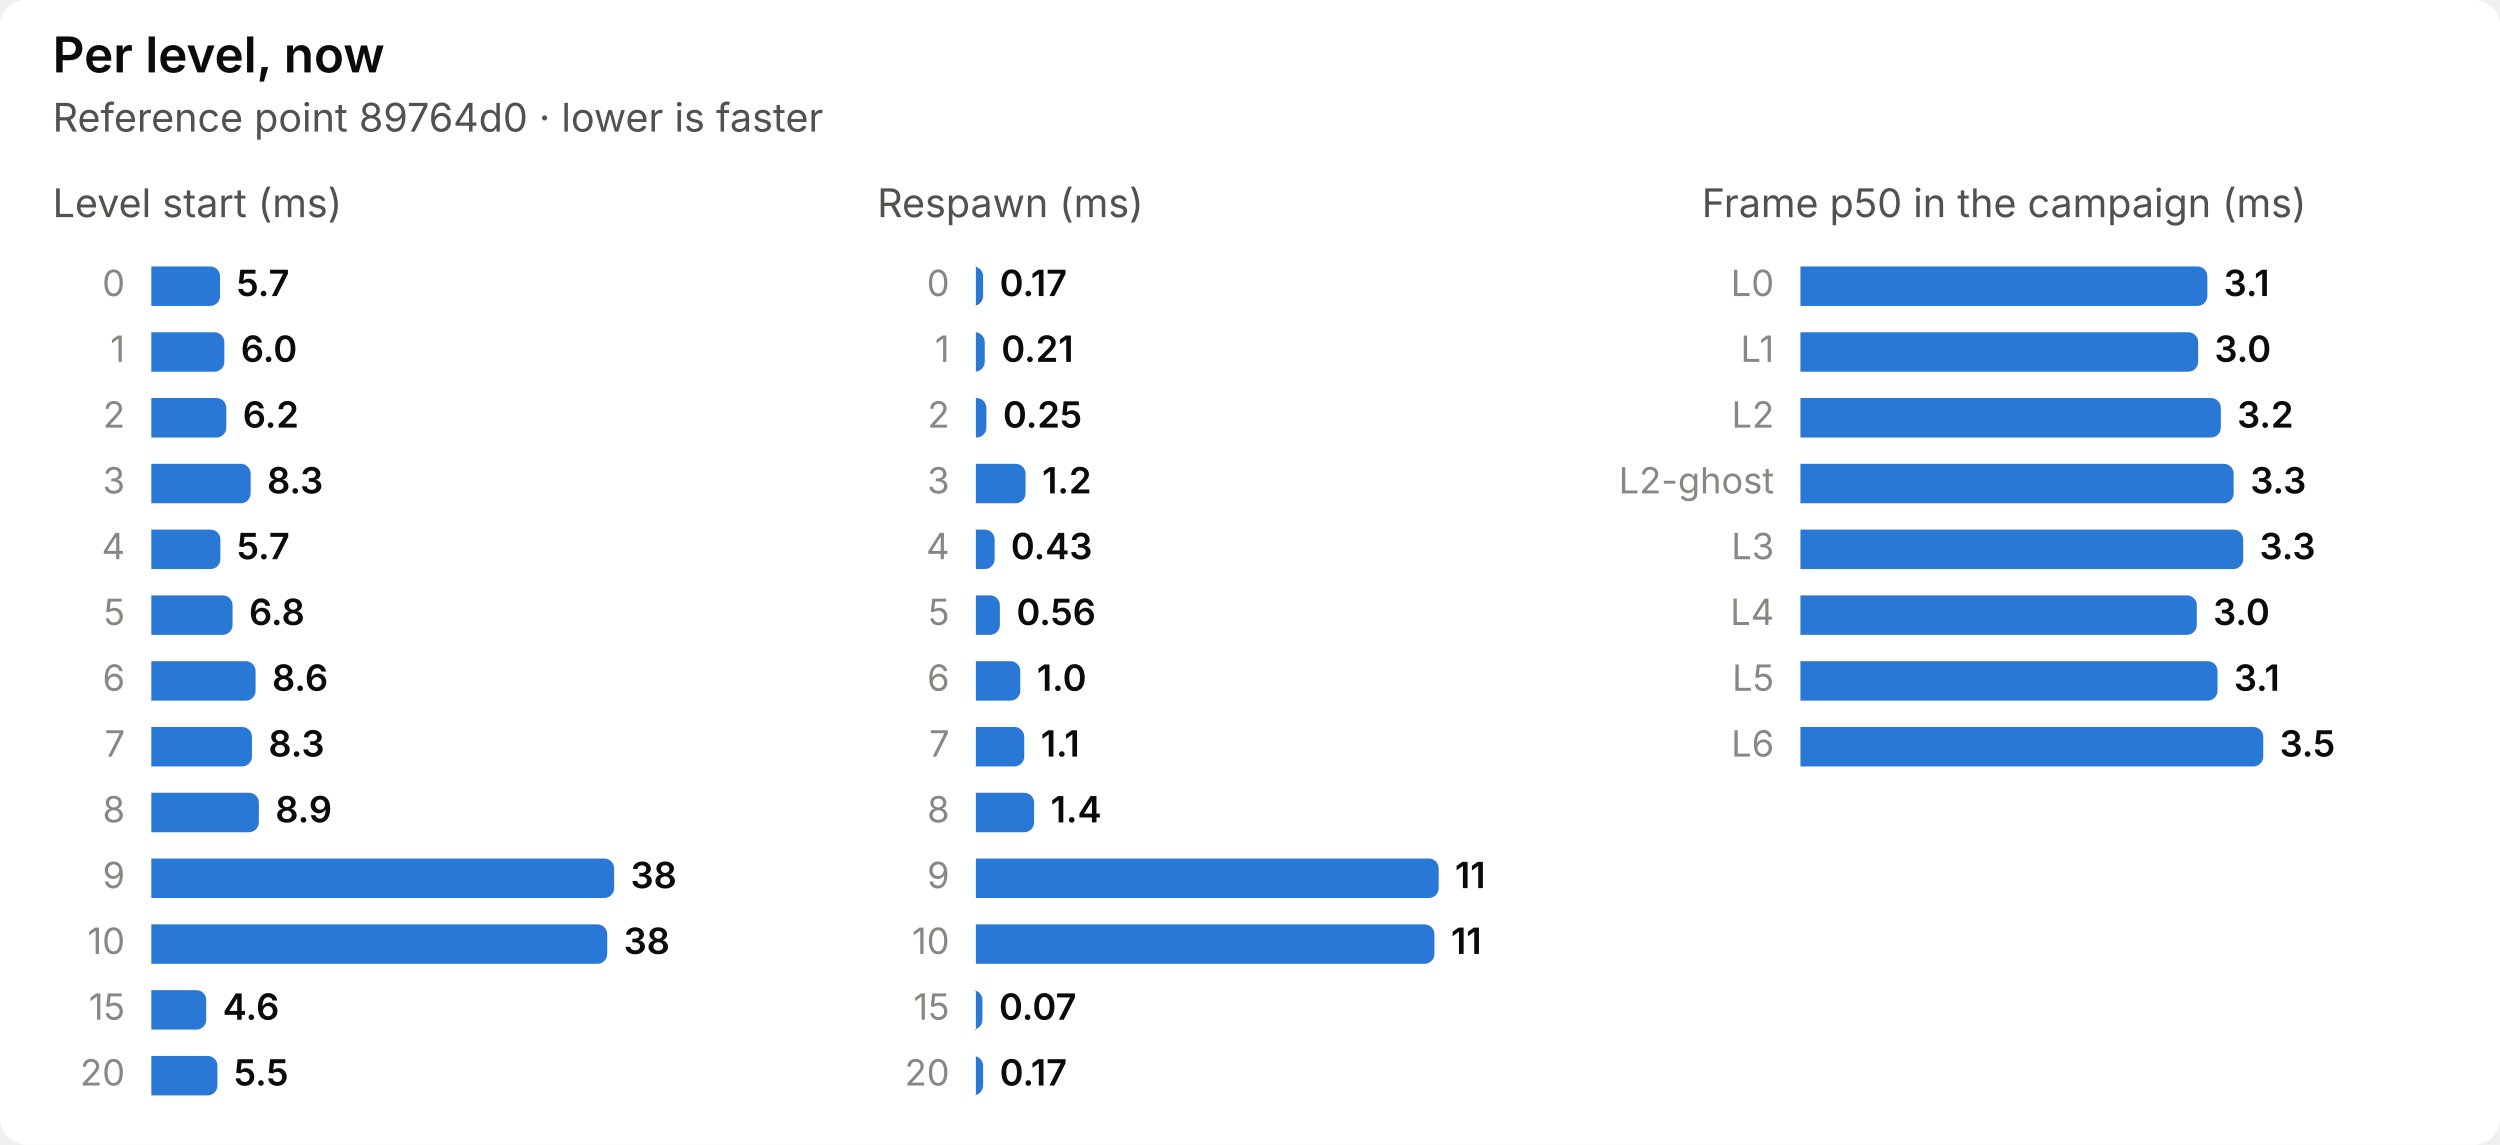
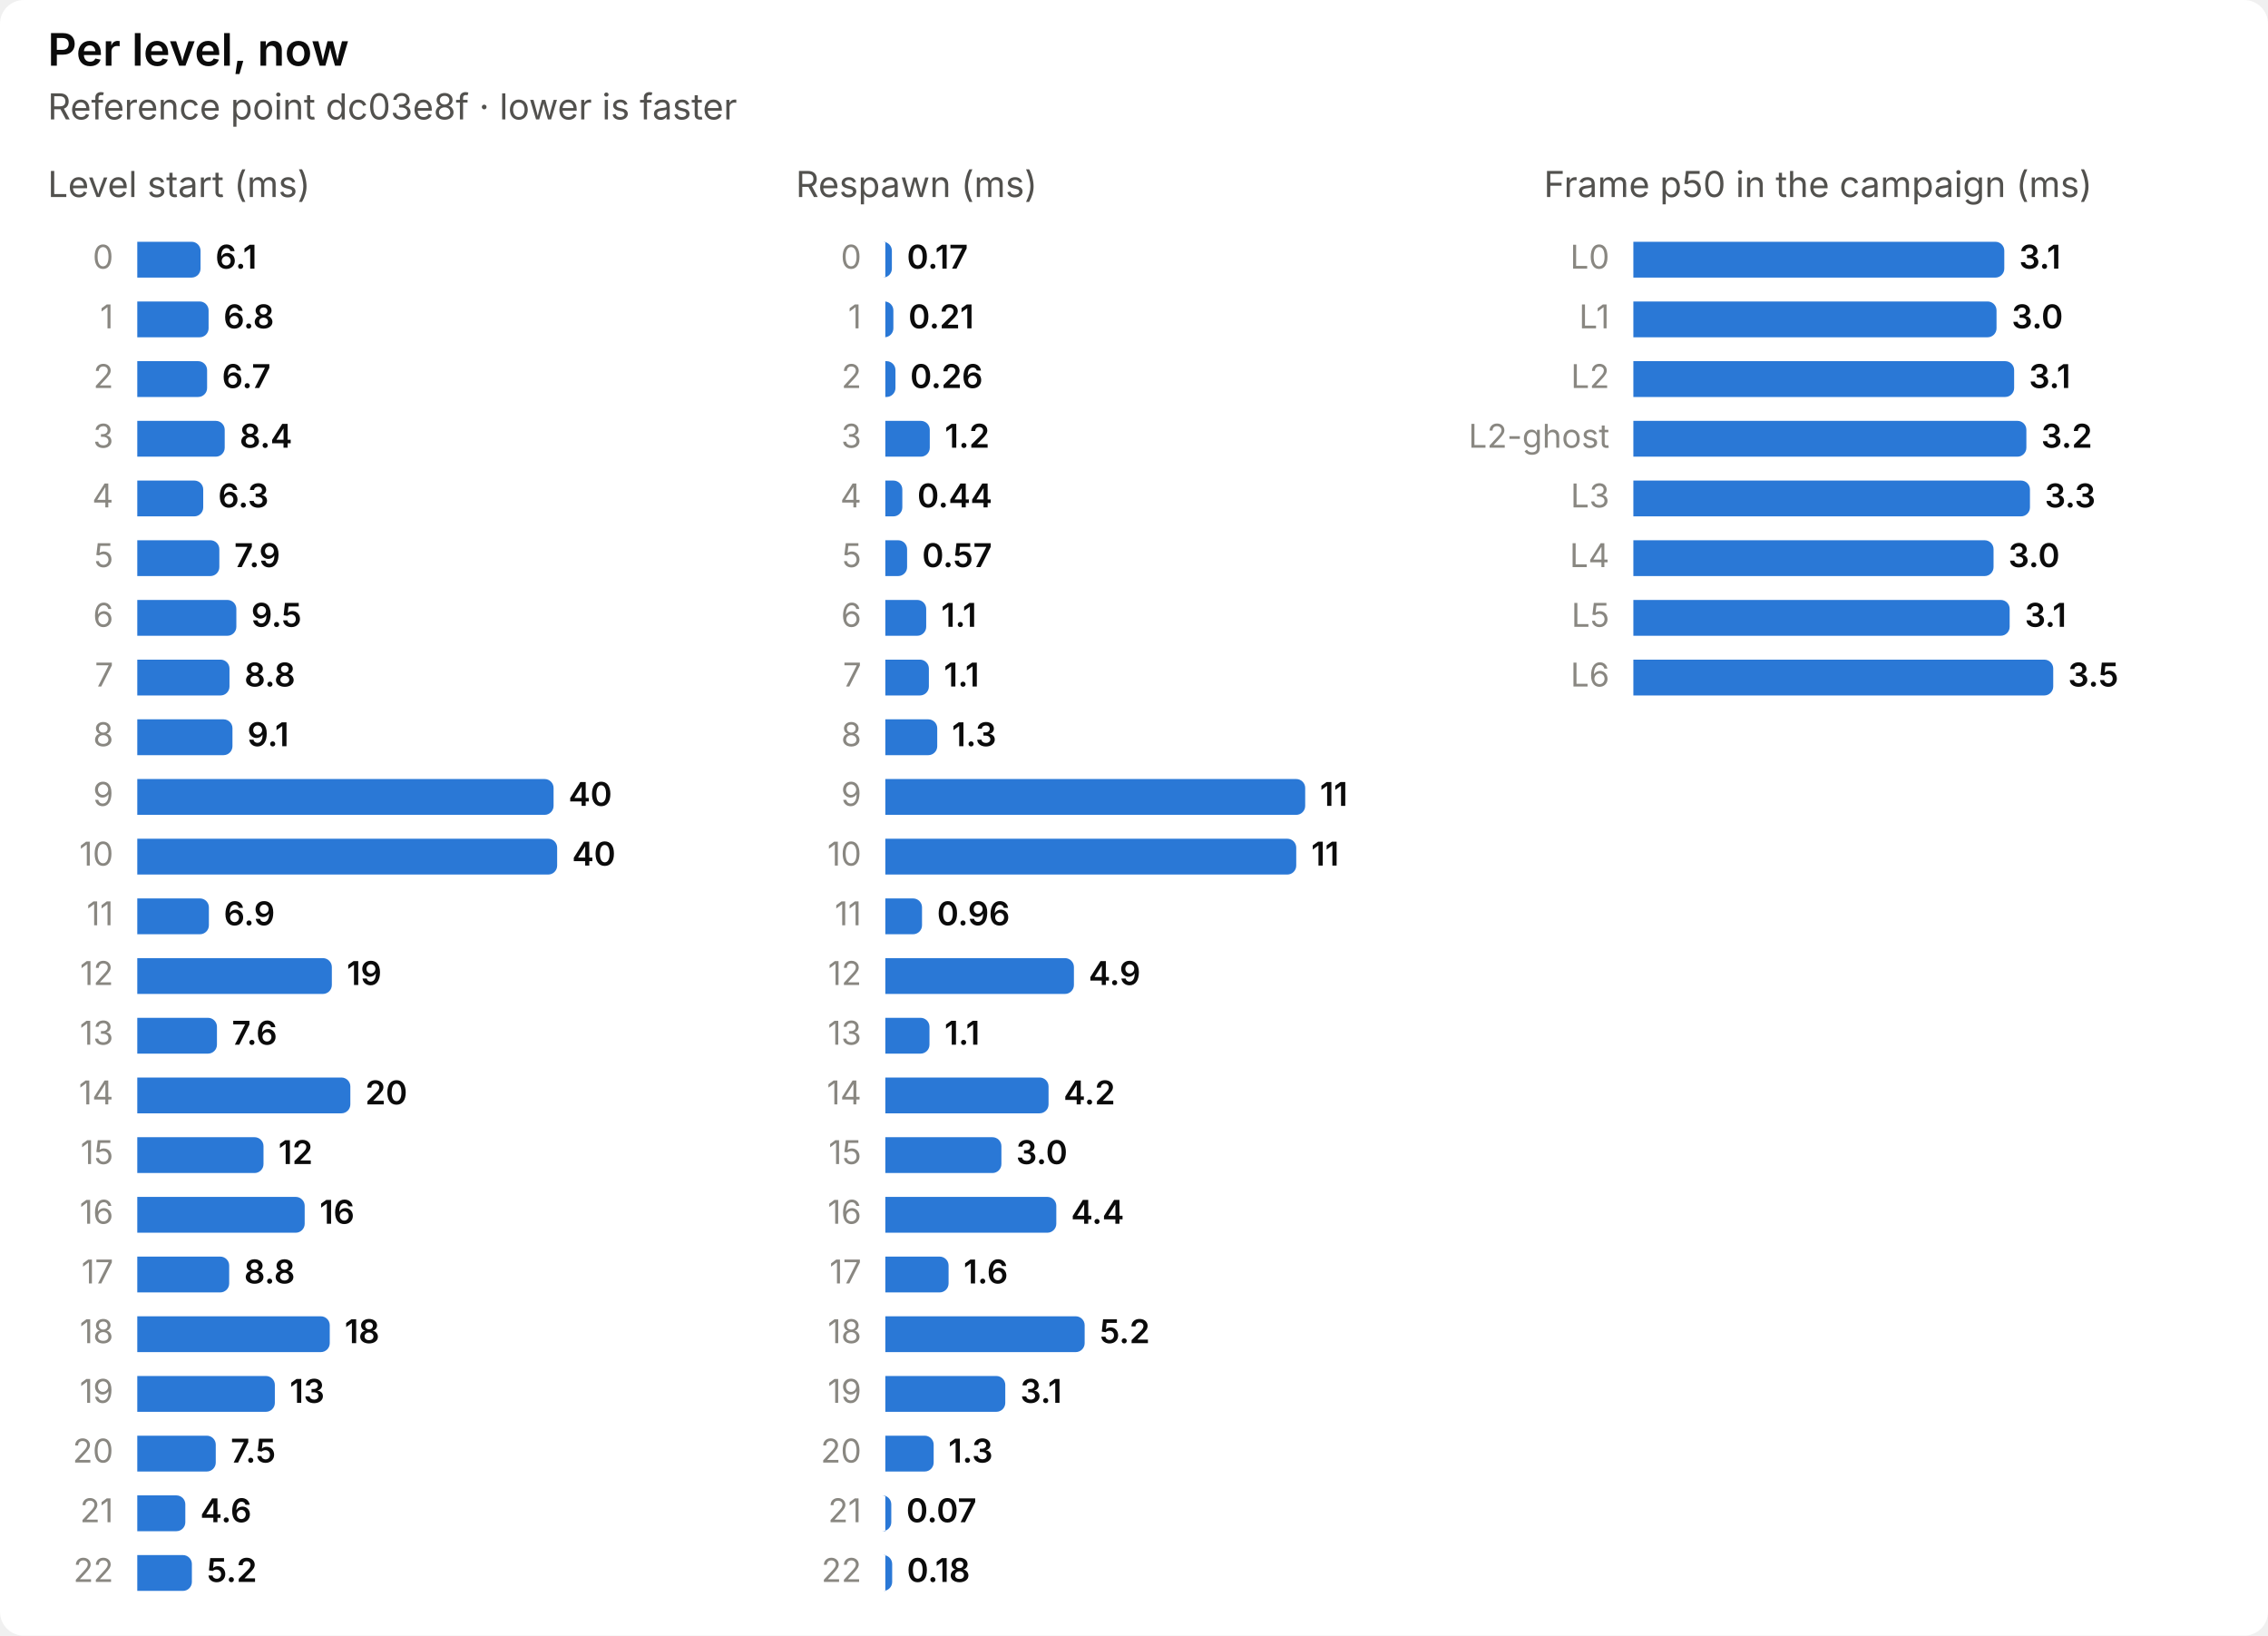
- <svg xmlns="http://www.w3.org/2000/svg" viewBox="0 0 760 348" width="760" height="348" role="img">
+ <svg xmlns="http://www.w3.org/2000/svg" viewBox="0 0 760 548" width="760" height="548" role="img">
  <style>text{font-family:system-ui,-apple-system,"Segoe UI",sans-serif}.t{font-size:15px;font-weight:600;fill:#0b0b0b} .s{font-size:12px;fill:#52514e}.a{font-size:11px;fill:#898781} .v{font-size:11px;font-weight:600;fill:#0b0b0b}.g{stroke:#e1e0d9;stroke-width:1} .b{stroke:#c3c2b7;stroke-width:1}.band{fill:#0b0b0b;fill-opacity:0.035} .tick{stroke:#898781;stroke-width:1}.l1{stroke:#2a78d6} .d1{fill:#2a78d6} .l2{stroke:#eb6834} .d2{fill:#eb6834}.ring{stroke:#ffffff;stroke-width:2}</style>
  <rect width="100%" height="100%" rx="8" fill="#ffffff" />
  <text class="t" x="16" y="22">Per level, now</text>
-   <text class="s" x="16" y="40">Reference point 89764d0 · lower is faster</text>
+   <text class="s" x="16" y="40">Reference point dc03e8f · lower is faster</text>
  <text class="s" x="16.0" y="66">Level start (ms)</text>
  <text class="a" x="38.0" y="90" text-anchor="end">0</text>
-   <path class="d1" d="M46.0,81h17.9a3,3 0 0 1 3,3v6a3,3 0 0 1 -3,3h-17.9z" />
-   <text class="v" x="71.9" y="90">5.7</text>
+   <path class="d1" d="M46.0,81h18.2a3,3 0 0 1 3,3v6a3,3 0 0 1 -3,3h-18.2z" />
+   <text class="v" x="72.2" y="90">6.1</text>
  <text class="a" x="38.0" y="110" text-anchor="end">1</text>
-   <path class="d1" d="M46.0,101h19.2a3,3 0 0 1 3,3v6a3,3 0 0 1 -3,3h-19.2z" />
-   <text class="v" x="73.2" y="110">6.0</text>
+   <path class="d1" d="M46.0,101h20.9a3,3 0 0 1 3,3v6a3,3 0 0 1 -3,3h-20.9z" />
+   <text class="v" x="74.9" y="110">6.8</text>
  <text class="a" x="38.0" y="130" text-anchor="end">2</text>
-   <path class="d1" d="M46.0,121h19.8a3,3 0 0 1 3,3v6a3,3 0 0 1 -3,3h-19.8z" />
-   <text class="v" x="73.8" y="130">6.2</text>
+   <path class="d1" d="M46.0,121h20.4a3,3 0 0 1 3,3v6a3,3 0 0 1 -3,3h-20.4z" />
+   <text class="v" x="74.4" y="130">6.7</text>
  <text class="a" x="38.0" y="150" text-anchor="end">3</text>
-   <path class="d1" d="M46.0,141h27.2a3,3 0 0 1 3,3v6a3,3 0 0 1 -3,3h-27.2z" />
-   <text class="v" x="81.2" y="150">8.3</text>
+   <path class="d1" d="M46.0,141h26.3a3,3 0 0 1 3,3v6a3,3 0 0 1 -3,3h-26.3z" />
+   <text class="v" x="80.3" y="150">8.4</text>
  <text class="a" x="38.0" y="170" text-anchor="end">4</text>
-   <path class="d1" d="M46.0,161h18.0a3,3 0 0 1 3,3v6a3,3 0 0 1 -3,3h-18.0z" />
-   <text class="v" x="72.0" y="170">5.7</text>
+   <path class="d1" d="M46.0,161h19.1a3,3 0 0 1 3,3v6a3,3 0 0 1 -3,3h-19.1z" />
+   <text class="v" x="73.1" y="170">6.3</text>
  <text class="a" x="38.0" y="190" text-anchor="end">5</text>
-   <path class="d1" d="M46.0,181h21.7a3,3 0 0 1 3,3v6a3,3 0 0 1 -3,3h-21.7z" />
-   <text class="v" x="75.7" y="190">6.8</text>
+   <path class="d1" d="M46.0,181h24.5a3,3 0 0 1 3,3v6a3,3 0 0 1 -3,3h-24.5z" />
+   <text class="v" x="78.5" y="190">7.9</text>
  <text class="a" x="38.0" y="210" text-anchor="end">6</text>
-   <path class="d1" d="M46.0,201h28.7a3,3 0 0 1 3,3v6a3,3 0 0 1 -3,3h-28.7z" />
-   <text class="v" x="82.7" y="210">8.6</text>
+   <path class="d1" d="M46.0,201h30.2a3,3 0 0 1 3,3v6a3,3 0 0 1 -3,3h-30.2z" />
+   <text class="v" x="84.2" y="210">9.5</text>
  <text class="a" x="38.0" y="230" text-anchor="end">7</text>
-   <path class="d1" d="M46.0,221h27.6a3,3 0 0 1 3,3v6a3,3 0 0 1 -3,3h-27.6z" />
-   <text class="v" x="81.6" y="230">8.3</text>
+   <path class="d1" d="M46.0,221h27.9a3,3 0 0 1 3,3v6a3,3 0 0 1 -3,3h-27.9z" />
+   <text class="v" x="81.9" y="230">8.8</text>
  <text class="a" x="38.0" y="250" text-anchor="end">8</text>
-   <path class="d1" d="M46.0,241h29.7a3,3 0 0 1 3,3v6a3,3 0 0 1 -3,3h-29.7z" />
-   <text class="v" x="83.7" y="250">8.9</text>
+   <path class="d1" d="M46.0,241h28.9a3,3 0 0 1 3,3v6a3,3 0 0 1 -3,3h-28.9z" />
+   <text class="v" x="82.9" y="250">9.1</text>
  <text class="a" x="38.0" y="270" text-anchor="end">9</text>
-   <path class="d1" d="M46.0,261h137.7a3,3 0 0 1 3,3v6a3,3 0 0 1 -3,3h-137.7z" />
-   <text class="v" x="191.7" y="270">38</text>
+   <path class="d1" d="M46.0,261h136.5a3,3 0 0 1 3,3v6a3,3 0 0 1 -3,3h-136.5z" />
+   <text class="v" x="190.5" y="270">40</text>
  <text class="a" x="38.0" y="290" text-anchor="end">10</text>
-   <path class="d1" d="M46.0,281h135.6a3,3 0 0 1 3,3v6a3,3 0 0 1 -3,3h-135.6z" />
-   <text class="v" x="189.6" y="290">38</text>
-   <text class="a" x="38.0" y="310" text-anchor="end">15</text>
-   <path class="d1" d="M46.0,301h13.7a3,3 0 0 1 3,3v6a3,3 0 0 1 -3,3h-13.7z" />
-   <text class="v" x="67.7" y="310">4.6</text>
-   <text class="a" x="38.0" y="330" text-anchor="end">20</text>
-   <path class="d1" d="M46.0,321h17.1a3,3 0 0 1 3,3v6a3,3 0 0 1 -3,3h-17.1z" />
-   <text class="v" x="71.1" y="330">5.5</text>
+   <path class="d1" d="M46.0,281h137.7a3,3 0 0 1 3,3v6a3,3 0 0 1 -3,3h-137.7z" />
+   <text class="v" x="191.7" y="290">40</text>
+   <text class="a" x="38.0" y="310" text-anchor="end">11</text>
+   <path class="d1" d="M46.0,301h21.0a3,3 0 0 1 3,3v6a3,3 0 0 1 -3,3h-21.0z" />
+   <text class="v" x="75.0" y="310">6.9</text>
+   <text class="a" x="38.0" y="330" text-anchor="end">12</text>
+   <path class="d1" d="M46.0,321h62.2a3,3 0 0 1 3,3v6a3,3 0 0 1 -3,3h-62.2z" />
+   <text class="v" x="116.2" y="330">19</text>
+   <text class="a" x="38.0" y="350" text-anchor="end">13</text>
+   <path class="d1" d="M46.0,341h23.7a3,3 0 0 1 3,3v6a3,3 0 0 1 -3,3h-23.7z" />
+   <text class="v" x="77.7" y="350">7.6</text>
+   <text class="a" x="38.0" y="370" text-anchor="end">14</text>
+   <path class="d1" d="M46.0,361h68.4a3,3 0 0 1 3,3v6a3,3 0 0 1 -3,3h-68.4z" />
+   <text class="v" x="122.4" y="370">20</text>
+   <text class="a" x="38.0" y="390" text-anchor="end">15</text>
+   <path class="d1" d="M46.0,381h39.3a3,3 0 0 1 3,3v6a3,3 0 0 1 -3,3h-39.3z" />
+   <text class="v" x="93.3" y="390">12</text>
+   <text class="a" x="38.0" y="410" text-anchor="end">16</text>
+   <path class="d1" d="M46.0,401h53.1a3,3 0 0 1 3,3v6a3,3 0 0 1 -3,3h-53.1z" />
+   <text class="v" x="107.1" y="410">16</text>
+   <text class="a" x="38.0" y="430" text-anchor="end">17</text>
+   <path class="d1" d="M46.0,421h27.8a3,3 0 0 1 3,3v6a3,3 0 0 1 -3,3h-27.8z" />
+   <text class="v" x="81.8" y="430">8.8</text>
+   <text class="a" x="38.0" y="450" text-anchor="end">18</text>
+   <path class="d1" d="M46.0,441h61.5a3,3 0 0 1 3,3v6a3,3 0 0 1 -3,3h-61.5z" />
+   <text class="v" x="115.5" y="450">18</text>
+   <text class="a" x="38.0" y="470" text-anchor="end">19</text>
+   <path class="d1" d="M46.0,461h43.1a3,3 0 0 1 3,3v6a3,3 0 0 1 -3,3h-43.1z" />
+   <text class="v" x="97.1" y="470">13</text>
+   <text class="a" x="38.0" y="490" text-anchor="end">20</text>
+   <path class="d1" d="M46.0,481h23.3a3,3 0 0 1 3,3v6a3,3 0 0 1 -3,3h-23.3z" />
+   <text class="v" x="77.3" y="490">7.5</text>
+   <text class="a" x="38.0" y="510" text-anchor="end">21</text>
+   <path class="d1" d="M46.0,501h13.1a3,3 0 0 1 3,3v6a3,3 0 0 1 -3,3h-13.1z" />
+   <text class="v" x="67.1" y="510">4.6</text>
+   <text class="a" x="38.0" y="530" text-anchor="end">22</text>
+   <path class="d1" d="M46.0,521h15.3a3,3 0 0 1 3,3v6a3,3 0 0 1 -3,3h-15.3z" />
+   <text class="v" x="69.3" y="530">5.2</text>
  <text class="s" x="266.667" y="66">Respawn (ms)</text>
  <text class="a" x="288.667" y="90" text-anchor="end">0</text>
  <path class="d1" d="M296.667,81h-0.8a3,3 0 0 1 3,3v6a3,3 0 0 1 -3,3h0.8z" />
  <text class="v" x="303.9" y="90">0.17</text>
  <text class="a" x="288.667" y="110" text-anchor="end">1</text>
  <path class="d1" d="M296.667,101h-0.3a3,3 0 0 1 3,3v6a3,3 0 0 1 -3,3h0.3z" />
  <text class="v" x="304.4" y="110">0.21</text>
  <text class="a" x="288.667" y="130" text-anchor="end">2</text>
-   <path class="d1" d="M296.667,121h0.2a3,3 0 0 1 3,3v6a3,3 0 0 1 -3,3h-0.2z" />
-   <text class="v" x="304.9" y="130">0.25</text>
+   <path class="d1" d="M296.667,121h0.4a3,3 0 0 1 3,3v6a3,3 0 0 1 -3,3h-0.4z" />
+   <text class="v" x="305.0" y="130">0.26</text>
  <text class="a" x="288.667" y="150" text-anchor="end">3</text>
-   <path class="d1" d="M296.667,141h12.1a3,3 0 0 1 3,3v6a3,3 0 0 1 -3,3h-12.1z" />
-   <text class="v" x="316.8" y="150">1.2</text>
+   <path class="d1" d="M296.667,141h11.9a3,3 0 0 1 3,3v6a3,3 0 0 1 -3,3h-11.9z" />
+   <text class="v" x="316.6" y="150">1.2</text>
  <text class="a" x="288.667" y="170" text-anchor="end">4</text>
  <path class="d1" d="M296.667,161h2.7a3,3 0 0 1 3,3v6a3,3 0 0 1 -3,3h-2.7z" />
-   <text class="v" x="307.3" y="170">0.43</text>
+   <text class="v" x="307.4" y="170">0.44</text>
  <text class="a" x="288.667" y="190" text-anchor="end">5</text>
  <path class="d1" d="M296.667,181h4.3a3,3 0 0 1 3,3v6a3,3 0 0 1 -3,3h-4.3z" />
-   <text class="v" x="309.0" y="190">0.56</text>
+   <text class="v" x="309.0" y="190">0.57</text>
  <text class="a" x="288.667" y="210" text-anchor="end">6</text>
-   <path class="d1" d="M296.667,201h10.5a3,3 0 0 1 3,3v6a3,3 0 0 1 -3,3h-10.5z" />
-   <text class="v" x="315.2" y="210">1.0</text>
+   <path class="d1" d="M296.667,201h10.7a3,3 0 0 1 3,3v6a3,3 0 0 1 -3,3h-10.7z" />
+   <text class="v" x="315.4" y="210">1.1</text>
  <text class="a" x="288.667" y="230" text-anchor="end">7</text>
-   <path class="d1" d="M296.667,221h11.7a3,3 0 0 1 3,3v6a3,3 0 0 1 -3,3h-11.7z" />
-   <text class="v" x="316.4" y="230">1.1</text>
+   <path class="d1" d="M296.667,221h11.6a3,3 0 0 1 3,3v6a3,3 0 0 1 -3,3h-11.6z" />
+   <text class="v" x="316.3" y="230">1.1</text>
  <text class="a" x="288.667" y="250" text-anchor="end">8</text>
-   <path class="d1" d="M296.667,241h14.7a3,3 0 0 1 3,3v6a3,3 0 0 1 -3,3h-14.7z" />
-   <text class="v" x="319.4" y="250">1.4</text>
+   <path class="d1" d="M296.667,241h14.4a3,3 0 0 1 3,3v6a3,3 0 0 1 -3,3h-14.4z" />
+   <text class="v" x="319.0" y="250">1.3</text>
  <text class="a" x="288.667" y="270" text-anchor="end">9</text>
  <path class="d1" d="M296.667,261h137.7a3,3 0 0 1 3,3v6a3,3 0 0 1 -3,3h-137.7z" />
  <text class="v" x="442.3" y="270">11</text>
  <text class="a" x="288.667" y="290" text-anchor="end">10</text>
-   <path class="d1" d="M296.667,281h136.4a3,3 0 0 1 3,3v6a3,3 0 0 1 -3,3h-136.4z" />
-   <text class="v" x="441.1" y="290">11</text>
-   <text class="a" x="288.667" y="310" text-anchor="end">15</text>
-   <path class="d1" d="M296.667,301h-1.0a3,3 0 0 1 3,3v6a3,3 0 0 1 -3,3h1.0z" />
-   <text class="v" x="303.7" y="310">0.07</text>
-   <text class="a" x="288.667" y="330" text-anchor="end">20</text>
-   <path class="d1" d="M296.667,321h-0.8a3,3 0 0 1 3,3v6a3,3 0 0 1 -3,3h0.8z" />
-   <text class="v" x="303.9" y="330">0.17</text>
+   <path class="d1" d="M296.667,281h134.7a3,3 0 0 1 3,3v6a3,3 0 0 1 -3,3h-134.7z" />
+   <text class="v" x="439.4" y="290">11</text>
+   <text class="a" x="288.667" y="310" text-anchor="end">11</text>
+   <path class="d1" d="M296.667,301h9.3a3,3 0 0 1 3,3v6a3,3 0 0 1 -3,3h-9.3z" />
+   <text class="v" x="314.0" y="310">0.96</text>
+   <text class="a" x="288.667" y="330" text-anchor="end">12</text>
+   <path class="d1" d="M296.667,321h60.2a3,3 0 0 1 3,3v6a3,3 0 0 1 -3,3h-60.2z" />
+   <text class="v" x="364.8" y="330">4.9</text>
+   <text class="a" x="288.667" y="350" text-anchor="end">13</text>
+   <path class="d1" d="M296.667,341h11.8a3,3 0 0 1 3,3v6a3,3 0 0 1 -3,3h-11.8z" />
+   <text class="v" x="316.5" y="350">1.1</text>
+   <text class="a" x="288.667" y="370" text-anchor="end">14</text>
+   <path class="d1" d="M296.667,361h51.7a3,3 0 0 1 3,3v6a3,3 0 0 1 -3,3h-51.7z" />
+   <text class="v" x="356.4" y="370">4.2</text>
+   <text class="a" x="288.667" y="390" text-anchor="end">15</text>
+   <path class="d1" d="M296.667,381h35.9a3,3 0 0 1 3,3v6a3,3 0 0 1 -3,3h-35.9z" />
+   <text class="v" x="340.5" y="390">3.0</text>
+   <text class="a" x="288.667" y="410" text-anchor="end">16</text>
+   <path class="d1" d="M296.667,401h54.3a3,3 0 0 1 3,3v6a3,3 0 0 1 -3,3h-54.3z" />
+   <text class="v" x="358.9" y="410">4.4</text>
+   <text class="a" x="288.667" y="430" text-anchor="end">17</text>
+   <path class="d1" d="M296.667,421h18.2a3,3 0 0 1 3,3v6a3,3 0 0 1 -3,3h-18.2z" />
+   <text class="v" x="322.9" y="430">1.6</text>
+   <text class="a" x="288.667" y="450" text-anchor="end">18</text>
+   <path class="d1" d="M296.667,441h63.8a3,3 0 0 1 3,3v6a3,3 0 0 1 -3,3h-63.8z" />
+   <text class="v" x="368.5" y="450">5.2</text>
+   <text class="a" x="288.667" y="470" text-anchor="end">19</text>
+   <path class="d1" d="M296.667,461h37.2a3,3 0 0 1 3,3v6a3,3 0 0 1 -3,3h-37.2z" />
+   <text class="v" x="341.9" y="470">3.1</text>
+   <text class="a" x="288.667" y="490" text-anchor="end">20</text>
+   <path class="d1" d="M296.667,481h13.2a3,3 0 0 1 3,3v6a3,3 0 0 1 -3,3h-13.2z" />
+   <text class="v" x="317.8" y="490">1.3</text>
+   <text class="a" x="288.667" y="510" text-anchor="end">21</text>
+   <path class="d1" d="M296.667,501h-1.0a3,3 0 0 1 3,3v6a3,3 0 0 1 -3,3h1.0z" />
+   <text class="v" x="303.7" y="510">0.07</text>
+   <text class="a" x="288.667" y="530" text-anchor="end">22</text>
+   <path class="d1" d="M296.667,521h-0.7a3,3 0 0 1 3,3v6a3,3 0 0 1 -3,3h0.7z" />
+   <text class="v" x="303.9" y="530">0.18</text>
  <text class="s" x="517.333" y="66">Frame p50 in the campaign (ms)</text>
  <text class="a" x="539.333" y="90" text-anchor="end">L0</text>
-   <path class="d1" d="M547.333,81h120.7a3,3 0 0 1 3,3v6a3,3 0 0 1 -3,3h-120.7z" />
-   <text class="v" x="676.0" y="90">3.1</text>
+   <path class="d1" d="M547.333,81h121.3a3,3 0 0 1 3,3v6a3,3 0 0 1 -3,3h-121.3z" />
+   <text class="v" x="676.6" y="90">3.1</text>
  <text class="a" x="539.333" y="110" text-anchor="end">L1</text>
-   <path class="d1" d="M547.333,101h117.9a3,3 0 0 1 3,3v6a3,3 0 0 1 -3,3h-117.9z" />
-   <text class="v" x="673.2" y="110">3.0</text>
+   <path class="d1" d="M547.333,101h118.7a3,3 0 0 1 3,3v6a3,3 0 0 1 -3,3h-118.7z" />
+   <text class="v" x="674.1" y="110">3.0</text>
  <text class="a" x="539.333" y="130" text-anchor="end">L2</text>
-   <path class="d1" d="M547.333,121h124.8a3,3 0 0 1 3,3v6a3,3 0 0 1 -3,3h-124.8z" />
-   <text class="v" x="680.1" y="130">3.2</text>
+   <path class="d1" d="M547.333,121h124.6a3,3 0 0 1 3,3v6a3,3 0 0 1 -3,3h-124.6z" />
+   <text class="v" x="679.9" y="130">3.1</text>
  <text class="a" x="539.333" y="150" text-anchor="end">L2-ghost</text>
  <path class="d1" d="M547.333,141h128.7a3,3 0 0 1 3,3v6a3,3 0 0 1 -3,3h-128.7z" />
-   <text class="v" x="684.1" y="150">3.3</text>
+   <text class="v" x="684.0" y="150">3.2</text>
  <text class="a" x="539.333" y="170" text-anchor="end">L3</text>
-   <path class="d1" d="M547.333,161h131.6a3,3 0 0 1 3,3v6a3,3 0 0 1 -3,3h-131.6z" />
-   <text class="v" x="686.9" y="170">3.3</text>
+   <path class="d1" d="M547.333,161h129.9a3,3 0 0 1 3,3v6a3,3 0 0 1 -3,3h-129.9z" />
+   <text class="v" x="685.2" y="170">3.3</text>
  <text class="a" x="539.333" y="190" text-anchor="end">L4</text>
-   <path class="d1" d="M547.333,181h117.5a3,3 0 0 1 3,3v6a3,3 0 0 1 -3,3h-117.5z" />
-   <text class="v" x="672.8" y="190">3.0</text>
+   <path class="d1" d="M547.333,181h117.7a3,3 0 0 1 3,3v6a3,3 0 0 1 -3,3h-117.7z" />
+   <text class="v" x="673.0" y="190">3.0</text>
  <text class="a" x="539.333" y="210" text-anchor="end">L5</text>
-   <path class="d1" d="M547.333,201h123.8a3,3 0 0 1 3,3v6a3,3 0 0 1 -3,3h-123.8z" />
-   <text class="v" x="679.1" y="210">3.1</text>
+   <path class="d1" d="M547.333,201h123.1a3,3 0 0 1 3,3v6a3,3 0 0 1 -3,3h-123.1z" />
+   <text class="v" x="678.5" y="210">3.1</text>
  <text class="a" x="539.333" y="230" text-anchor="end">L6</text>
  <path class="d1" d="M547.333,221h137.7a3,3 0 0 1 3,3v6a3,3 0 0 1 -3,3h-137.7z" />
  <text class="v" x="693.0" y="230">3.5</text>
</svg>
